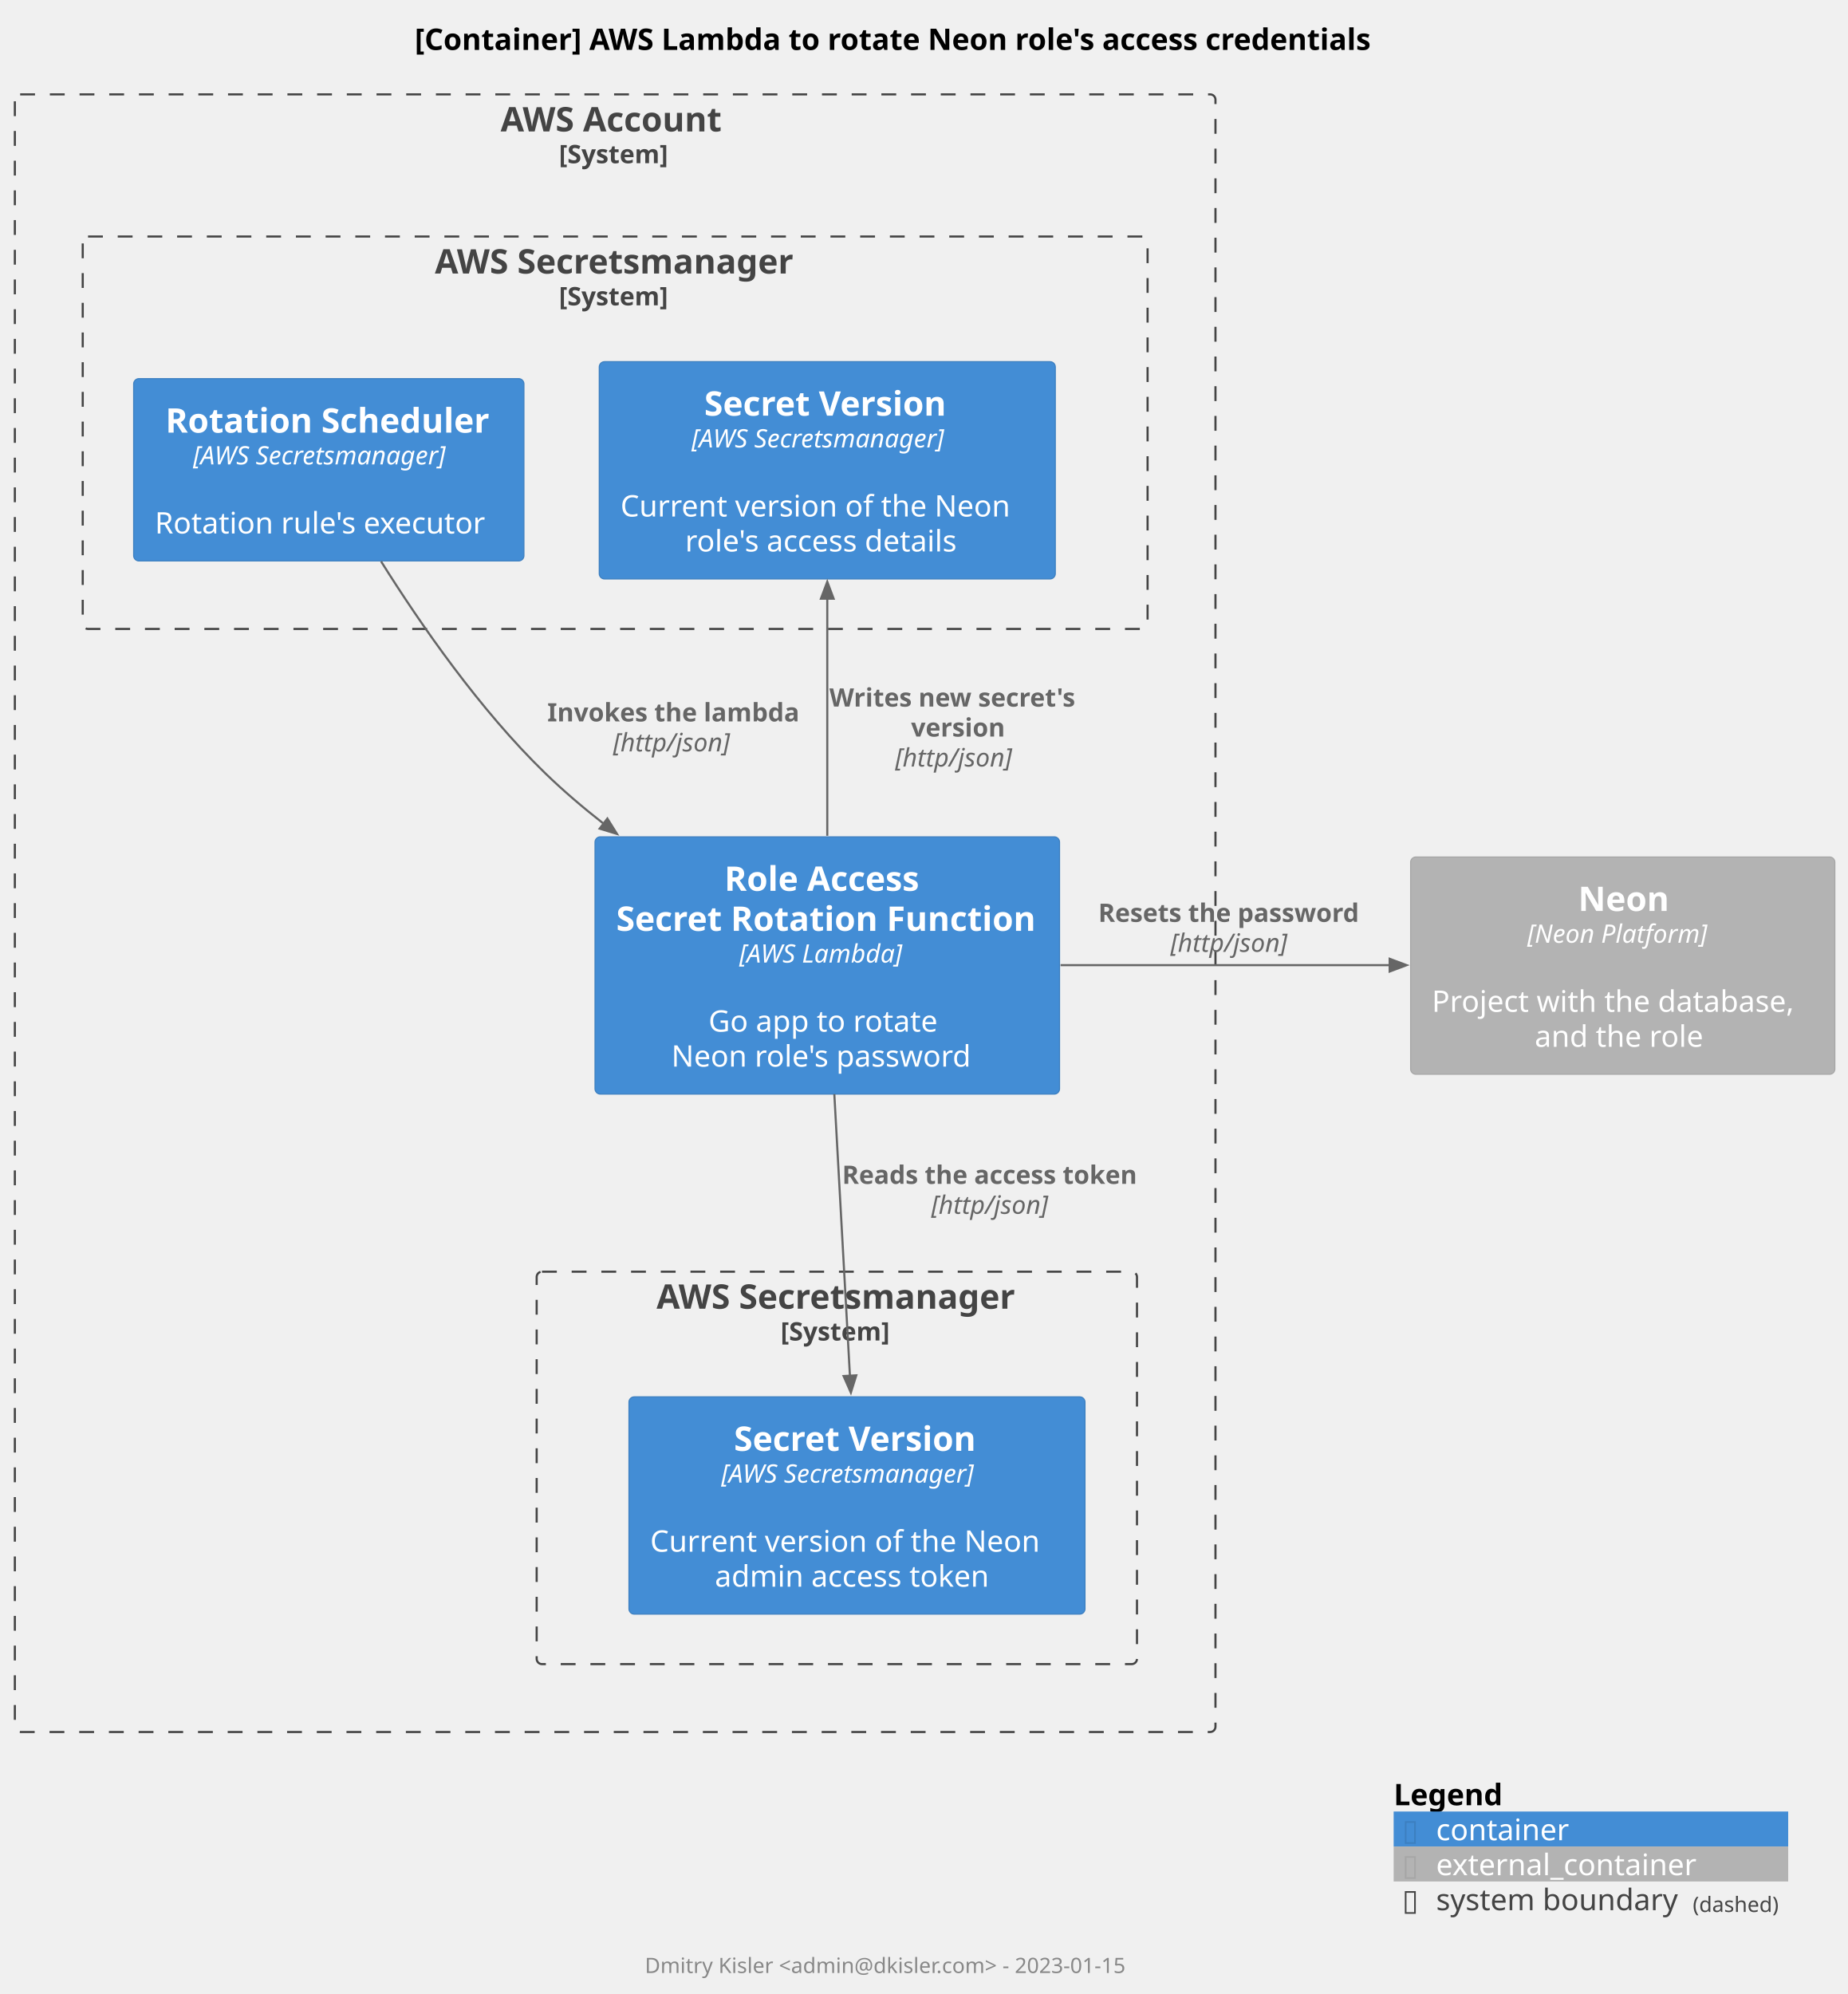
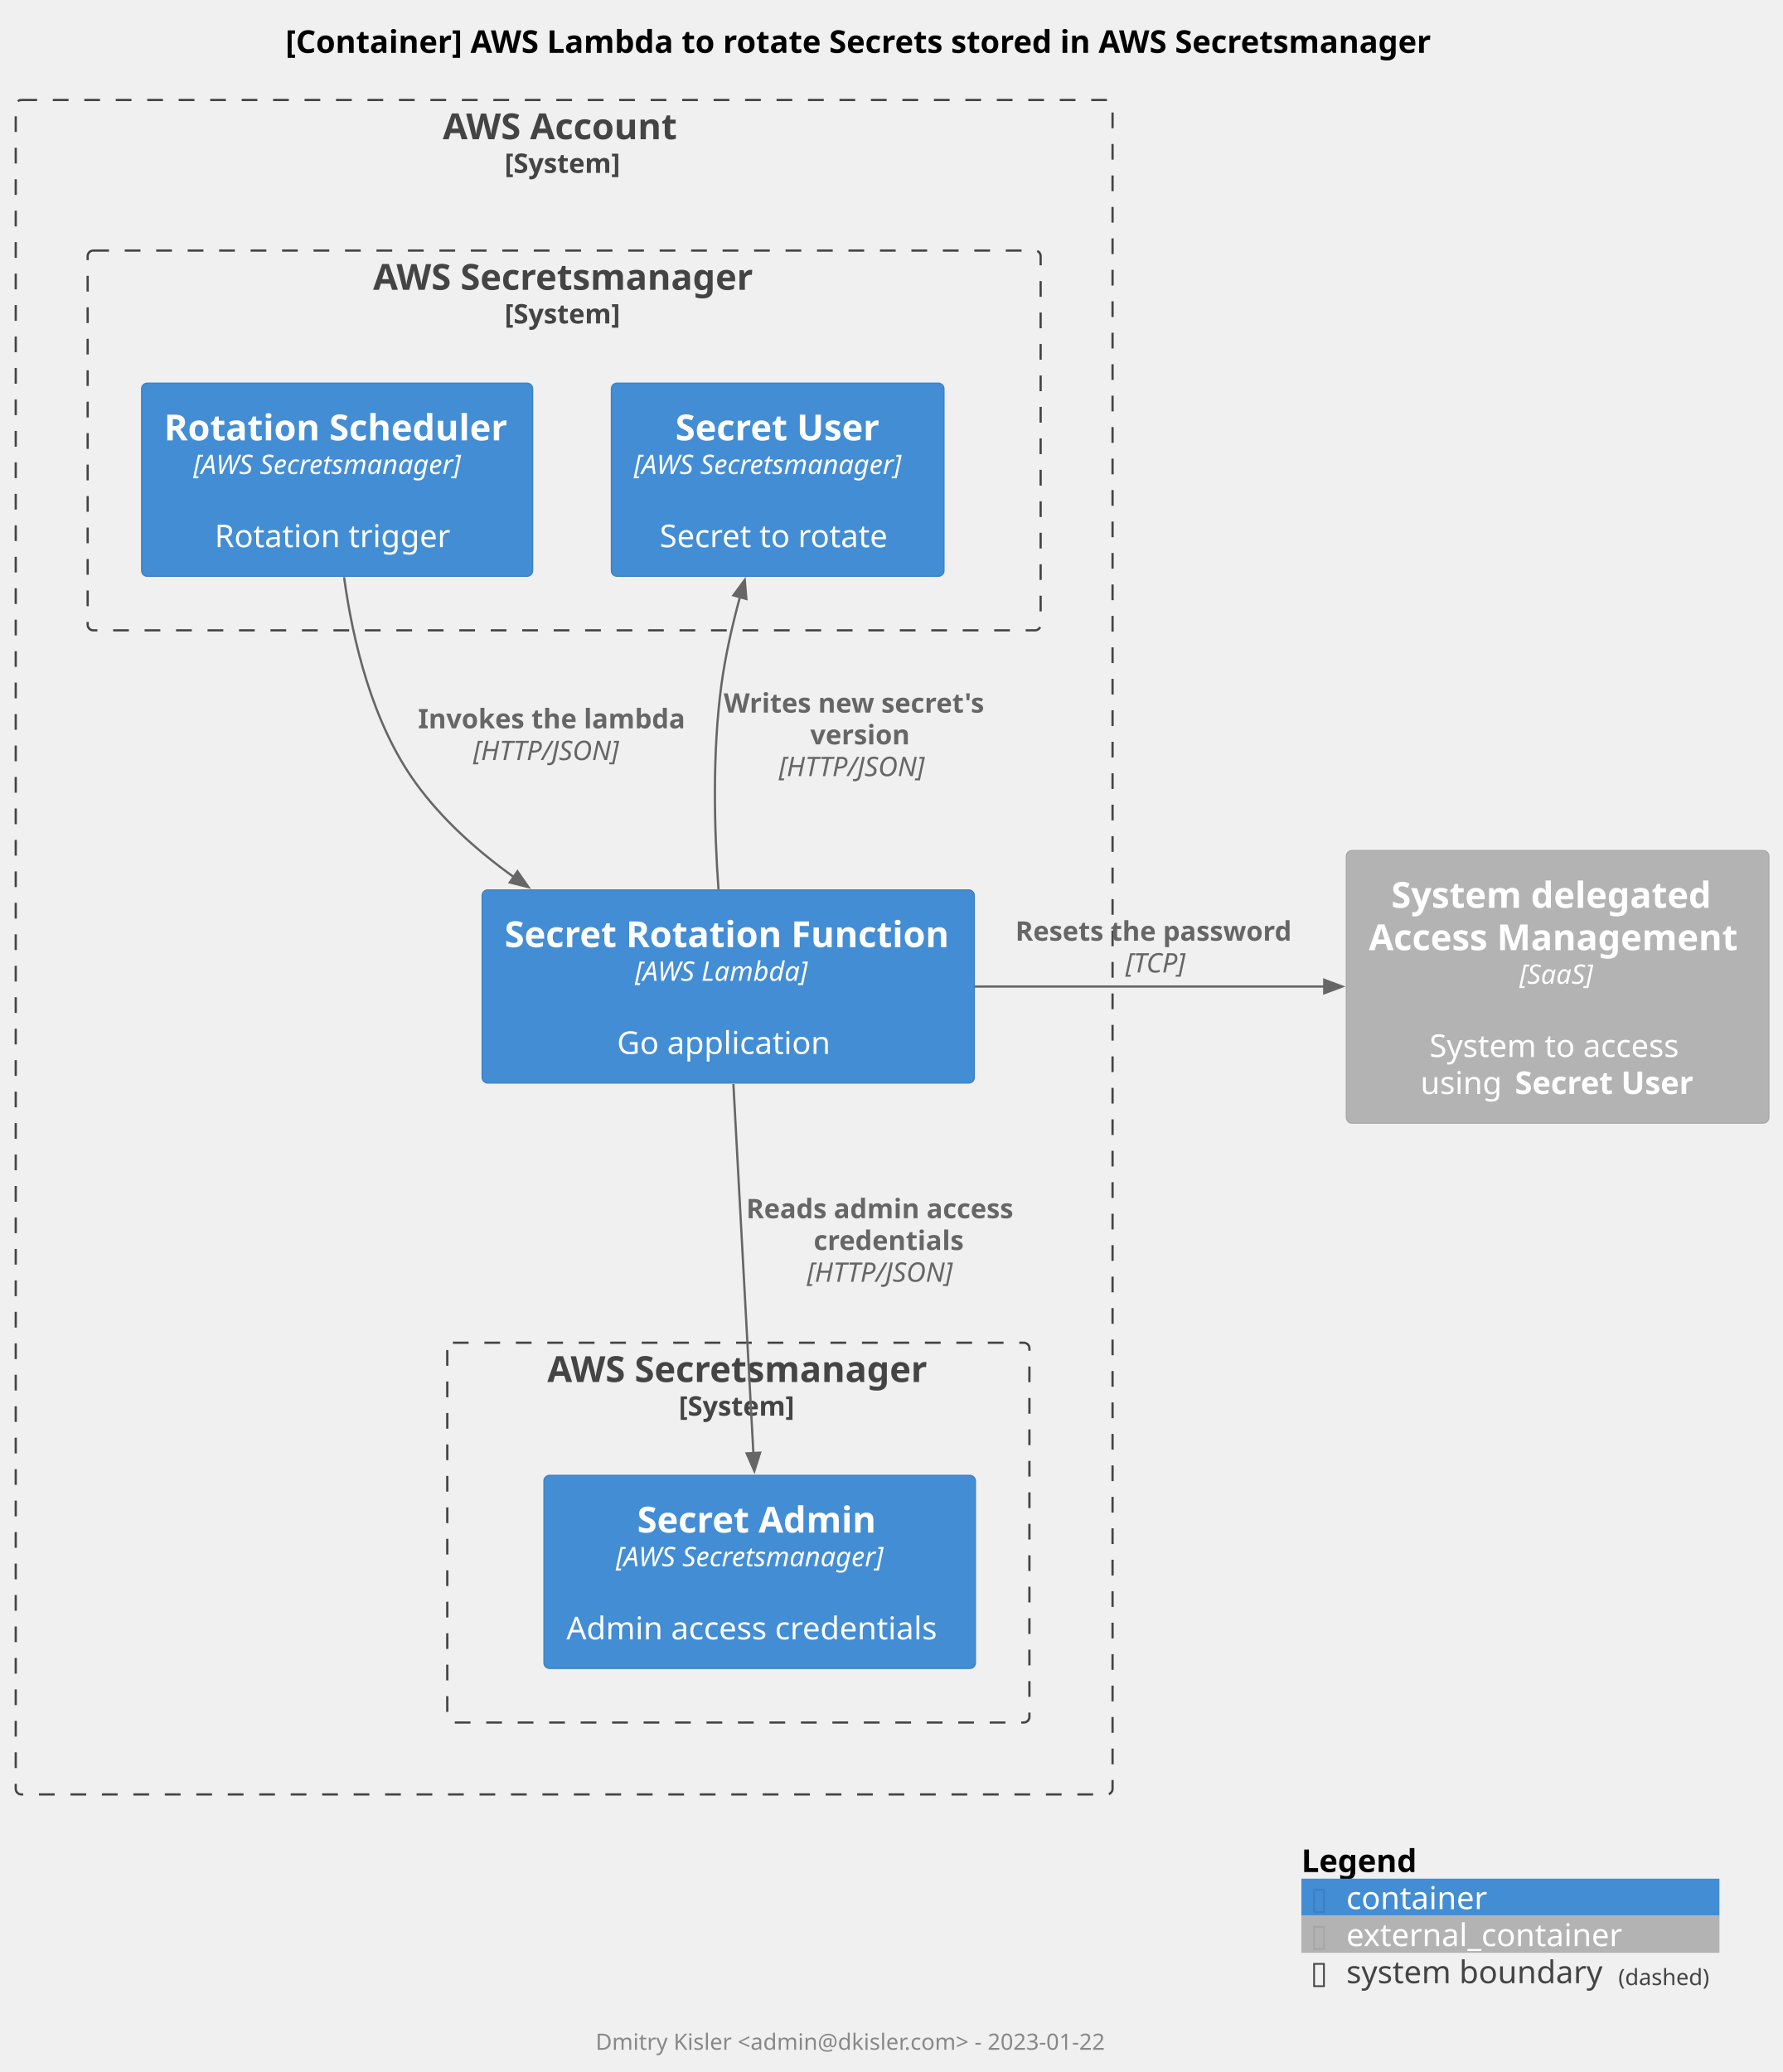
- <svg xmlns="http://www.w3.org/2000/svg" contentStyleType="text/css" height="940px" preserveAspectRatio="none" style="width:871px;height:940px;background:#FFFFFF;" version="1.1" viewBox="0 0 871 940" width="871px" zoomAndPan="magnify">
+ <svg xmlns="http://www.w3.org/2000/svg" contentStyleType="text/css" height="922px" preserveAspectRatio="none" style="width:793px;height:922px;background:#FFFFFF;" version="1.1" viewBox="0 0 793 922" width="793px" zoomAndPan="magnify">
  <defs />
  <g>
-     <rect fill="none" height="26.488" id="_title" style="stroke:none;stroke-width:1.0;" width="476" x="190.5" y="5" />
-     <text fill="#000000" font-family="sans-serif" font-size="14" font-weight="bold" lengthAdjust="spacing" textLength="466" x="195.5" y="23.535">[Container] AWS Lambda to rotate Neon role's access credentials</text>
+     <rect fill="none" height="26.488" id="_title" style="stroke:none;stroke-width:1.0;" width="535" x="122" y="5" />
+     <text fill="#000000" font-family="sans-serif" font-size="14" font-weight="bold" lengthAdjust="spacing" textLength="525" x="127" y="23.535">[Container] AWS Lambda to rotate Secrets stored in AWS Secretsmanager</text>
    <g id="cluster_aws">
-       <rect fill="none" height="772" rx="2.5" ry="2.5" style="stroke:#444444;stroke-width:1.0;stroke-dasharray:7.0,7.0;" width="566" x="7" y="44.488" />
-       <text fill="#444444" font-family="sans-serif" font-size="16" font-weight="bold" lengthAdjust="spacing" textLength="108" x="236" y="61.957">AWS Account</text>
-       <text fill="#444444" font-family="sans-serif" font-size="12" font-weight="bold" lengthAdjust="spacing" textLength="53" x="263.5" y="76.934">[System]</text>
+       <rect fill="none" height="754" rx="2.5" ry="2.5" style="stroke:#444444;stroke-width:1.0;stroke-dasharray:7.0,7.0;" width="488" x="7" y="44.488" />
+       <text fill="#444444" font-family="sans-serif" font-size="16" font-weight="bold" lengthAdjust="spacing" textLength="108" x="197" y="61.957">AWS Account</text>
+       <text fill="#444444" font-family="sans-serif" font-size="12" font-weight="bold" lengthAdjust="spacing" textLength="53" x="224.5" y="76.934">[System]</text>
    </g>
    <g id="cluster_sm_container_admin">
-       <rect fill="none" height="185" rx="2.5" ry="2.5" style="stroke:#444444;stroke-width:1.0;stroke-dasharray:7.0,7.0;" width="283" x="253" y="599.488" />
-       <text fill="#444444" font-family="sans-serif" font-size="16" font-weight="bold" lengthAdjust="spacing" textLength="170" x="309.5" y="616.957">AWS Secretsmanager</text>
-       <text fill="#444444" font-family="sans-serif" font-size="12" font-weight="bold" lengthAdjust="spacing" textLength="53" x="368" y="631.934">[System]</text>
+       <rect fill="none" height="169" rx="2.5" ry="2.5" style="stroke:#444444;stroke-width:1.0;stroke-dasharray:7.0,7.0;" width="259" x="199" y="597.488" />
+       <text fill="#444444" font-family="sans-serif" font-size="16" font-weight="bold" lengthAdjust="spacing" textLength="170" x="243.5" y="614.957">AWS Secretsmanager</text>
+       <text fill="#444444" font-family="sans-serif" font-size="12" font-weight="bold" lengthAdjust="spacing" textLength="53" x="302" y="629.934">[System]</text>
    </g>
    <g id="cluster_sm_container">
-       <rect fill="none" height="185" rx="2.5" ry="2.5" style="stroke:#444444;stroke-width:1.0;stroke-dasharray:7.0,7.0;" width="502" x="39" y="111.488" />
-       <text fill="#444444" font-family="sans-serif" font-size="16" font-weight="bold" lengthAdjust="spacing" textLength="170" x="205" y="128.957">AWS Secretsmanager</text>
-       <text fill="#444444" font-family="sans-serif" font-size="12" font-weight="bold" lengthAdjust="spacing" textLength="53" x="263.5" y="143.934">[System]</text>
+       <rect fill="none" height="169" rx="2.5" ry="2.5" style="stroke:#444444;stroke-width:1.0;stroke-dasharray:7.0,7.0;" width="424" x="39" y="111.488" />
+       <text fill="#444444" font-family="sans-serif" font-size="16" font-weight="bold" lengthAdjust="spacing" textLength="170" x="166" y="128.957">AWS Secretsmanager</text>
+       <text fill="#444444" font-family="sans-serif" font-size="12" font-weight="bold" lengthAdjust="spacing" textLength="53" x="224.5" y="143.934">[System]</text>
    </g>
    <g id="elem_lambda">
-       <rect fill="#438DD5" height="121.285" rx="2.5" ry="2.5" style="stroke:#3C7FC0;stroke-width:0.5;" width="219" x="280.5" y="394.488" />
-       <text fill="#FFFFFF" font-family="sans-serif" font-size="16" font-weight="bold" lengthAdjust="spacing" textLength="97" x="341.5" y="419.957">Role Access</text>
-       <text fill="#FFFFFF" font-family="sans-serif" font-size="16" font-weight="bold" lengthAdjust="spacing" textLength="199" x="290.5" y="438.801">Secret Rotation Function</text>
-       <text fill="#FFFFFF" font-family="sans-serif" font-size="12" font-style="italic" lengthAdjust="spacing" textLength="83" x="348.5" y="453.777">[AWS Lambda]</text>
-       <text fill="#FFFFFF" font-family="sans-serif" font-size="14" lengthAdjust="spacing" textLength="4" x="388" y="469.844"> </text>
-       <text fill="#FFFFFF" font-family="sans-serif" font-size="14" lengthAdjust="spacing" textLength="112" x="334" y="486.332">Go app to rotate</text>
-       <text fill="#FFFFFF" font-family="sans-serif" font-size="14" lengthAdjust="spacing" textLength="147" x="316.5" y="502.82">Neon role's password</text>
+       <rect fill="#438DD5" height="85.953" rx="2.5" ry="2.5" style="stroke:#3C7FC0;stroke-width:0.5;" width="219" x="214.5" y="395.988" />
+       <text fill="#FFFFFF" font-family="sans-serif" font-size="16" font-weight="bold" lengthAdjust="spacing" textLength="199" x="224.5" y="421.457">Secret Rotation Function</text>
+       <text fill="#FFFFFF" font-family="sans-serif" font-size="12" font-style="italic" lengthAdjust="spacing" textLength="83" x="282.5" y="436.434">[AWS Lambda]</text>
+       <text fill="#FFFFFF" font-family="sans-serif" font-size="14" lengthAdjust="spacing" textLength="4" x="322" y="452.5"> </text>
+       <text fill="#FFFFFF" font-family="sans-serif" font-size="14" lengthAdjust="spacing" textLength="99" x="274.5" y="468.988">Go application</text>
    </g>
    <g id="elem_sm_admin">
-       <rect fill="#438DD5" height="102.441" rx="2.5" ry="2.5" style="stroke:#3C7FC0;stroke-width:0.5;" width="215" x="296.5" y="658.488" />
-       <text fill="#FFFFFF" font-family="sans-serif" font-size="16" font-weight="bold" lengthAdjust="spacing" textLength="116" x="346" y="683.957">Secret Version</text>
-       <text fill="#FFFFFF" font-family="sans-serif" font-size="12" font-style="italic" lengthAdjust="spacing" textLength="128" x="340" y="698.934">[AWS Secretsmanager]</text>
-       <text fill="#FFFFFF" font-family="sans-serif" font-size="14" lengthAdjust="spacing" textLength="4" x="402" y="715"> </text>
-       <text fill="#FFFFFF" font-family="sans-serif" font-size="14" lengthAdjust="spacing" textLength="191" x="306.5" y="731.488">Current version of the Neon</text>
-       <text fill="#FFFFFF" font-family="sans-serif" font-size="14" lengthAdjust="spacing" textLength="134" x="337" y="747.977">admin access token</text>
+       <rect fill="#438DD5" height="85.953" rx="2.5" ry="2.5" style="stroke:#3C7FC0;stroke-width:0.5;" width="192" x="242" y="656.488" />
+       <text fill="#FFFFFF" font-family="sans-serif" font-size="16" font-weight="bold" lengthAdjust="spacing" textLength="109" x="283.5" y="681.957">Secret Admin</text>
+       <text fill="#FFFFFF" font-family="sans-serif" font-size="12" font-style="italic" lengthAdjust="spacing" textLength="128" x="274" y="696.934">[AWS Secretsmanager]</text>
+       <text fill="#FFFFFF" font-family="sans-serif" font-size="14" lengthAdjust="spacing" textLength="4" x="336" y="713"> </text>
+       <text fill="#FFFFFF" font-family="sans-serif" font-size="14" lengthAdjust="spacing" textLength="172" x="252" y="729.488">Admin access credentials</text>
    </g>
    <g id="elem_sm">
-       <rect fill="#438DD5" height="102.441" rx="2.5" ry="2.5" style="stroke:#3C7FC0;stroke-width:0.5;" width="215" x="282.5" y="170.488" />
-       <text fill="#FFFFFF" font-family="sans-serif" font-size="16" font-weight="bold" lengthAdjust="spacing" textLength="116" x="332" y="195.957">Secret Version</text>
-       <text fill="#FFFFFF" font-family="sans-serif" font-size="12" font-style="italic" lengthAdjust="spacing" textLength="128" x="326" y="210.934">[AWS Secretsmanager]</text>
-       <text fill="#FFFFFF" font-family="sans-serif" font-size="14" lengthAdjust="spacing" textLength="4" x="388" y="227"> </text>
-       <text fill="#FFFFFF" font-family="sans-serif" font-size="14" lengthAdjust="spacing" textLength="191" x="292.5" y="243.488">Current version of the Neon</text>
-       <text fill="#FFFFFF" font-family="sans-serif" font-size="14" lengthAdjust="spacing" textLength="134" x="323" y="259.977">role's access details</text>
+       <rect fill="#438DD5" height="85.953" rx="2.5" ry="2.5" style="stroke:#3C7FC0;stroke-width:0.5;" width="148" x="272" y="170.488" />
+       <text fill="#FFFFFF" font-family="sans-serif" font-size="16" font-weight="bold" lengthAdjust="spacing" textLength="91" x="300.5" y="195.957">Secret User</text>
+       <text fill="#FFFFFF" font-family="sans-serif" font-size="12" font-style="italic" lengthAdjust="spacing" textLength="128" x="282" y="210.934">[AWS Secretsmanager]</text>
+       <text fill="#FFFFFF" font-family="sans-serif" font-size="14" lengthAdjust="spacing" textLength="4" x="344" y="227"> </text>
+       <text fill="#FFFFFF" font-family="sans-serif" font-size="14" lengthAdjust="spacing" textLength="105" x="293.5" y="243.488">Secret to rotate</text>
    </g>
    <g id="elem_schedule">
-       <rect fill="#438DD5" height="85.953" rx="2.5" ry="2.5" style="stroke:#3C7FC0;stroke-width:0.5;" width="184" x="63" y="178.488" />
-       <text fill="#FFFFFF" font-family="sans-serif" font-size="16" font-weight="bold" lengthAdjust="spacing" textLength="154" x="78" y="203.957">Rotation Scheduler</text>
-       <text fill="#FFFFFF" font-family="sans-serif" font-size="12" font-style="italic" lengthAdjust="spacing" textLength="128" x="91" y="218.934">[AWS Secretsmanager]</text>
-       <text fill="#FFFFFF" font-family="sans-serif" font-size="14" lengthAdjust="spacing" textLength="4" x="153" y="235"> </text>
-       <text fill="#FFFFFF" font-family="sans-serif" font-size="14" lengthAdjust="spacing" textLength="164" x="73" y="251.488">Rotation rule's executor</text>
+       <rect fill="#438DD5" height="85.953" rx="2.5" ry="2.5" style="stroke:#3C7FC0;stroke-width:0.5;" width="174" x="63" y="170.488" />
+       <text fill="#FFFFFF" font-family="sans-serif" font-size="16" font-weight="bold" lengthAdjust="spacing" textLength="154" x="73" y="195.957">Rotation Scheduler</text>
+       <text fill="#FFFFFF" font-family="sans-serif" font-size="12" font-style="italic" lengthAdjust="spacing" textLength="128" x="86" y="210.934">[AWS Secretsmanager]</text>
+       <text fill="#FFFFFF" font-family="sans-serif" font-size="14" lengthAdjust="spacing" textLength="4" x="148" y="227"> </text>
+       <text fill="#FFFFFF" font-family="sans-serif" font-size="14" lengthAdjust="spacing" textLength="109" x="95.5" y="243.488">Rotation trigger</text>
    </g>
-     <g id="elem_neon">
-       <rect fill="#B3B3B3" height="102.441" rx="2.5" ry="2.5" style="stroke:#A6A6A6;stroke-width:0.5;" width="200" x="665" y="403.988" />
-       <text fill="#FFFFFF" font-family="sans-serif" font-size="16" font-weight="bold" lengthAdjust="spacing" textLength="42" x="744" y="429.457">Neon</text>
-       <text fill="#FFFFFF" font-family="sans-serif" font-size="12" font-style="italic" lengthAdjust="spacing" textLength="90" x="720" y="444.434">[Neon Platform]</text>
-       <text fill="#FFFFFF" font-family="sans-serif" font-size="14" lengthAdjust="spacing" textLength="4" x="763" y="460.5"> </text>
-       <text fill="#FFFFFF" font-family="sans-serif" font-size="14" lengthAdjust="spacing" textLength="176" x="675" y="476.988">Project with the database,</text>
-       <text fill="#FFFFFF" font-family="sans-serif" font-size="14" lengthAdjust="spacing" textLength="83" x="723.5" y="493.477">and the role</text>
+     <g id="elem_service">
+       <rect fill="#B3B3B3" height="121.285" rx="2.5" ry="2.5" style="stroke:#A6A6A6;stroke-width:0.5;" width="188" x="599" y="378.488" />
+       <text fill="#FFFFFF" font-family="sans-serif" font-size="16" font-weight="bold" lengthAdjust="spacing" textLength="143" x="619" y="403.957">System delegated</text>
+       <text fill="#FFFFFF" font-family="sans-serif" font-size="16" font-weight="bold" lengthAdjust="spacing" textLength="168" x="609" y="422.801">Access Management</text>
+       <text fill="#FFFFFF" font-family="sans-serif" font-size="12" font-style="italic" lengthAdjust="spacing" textLength="34" x="676" y="437.777">[SaaS]</text>
+       <text fill="#FFFFFF" font-family="sans-serif" font-size="14" lengthAdjust="spacing" textLength="4" x="691" y="453.844"> </text>
+       <text fill="#FFFFFF" font-family="sans-serif" font-size="14" lengthAdjust="spacing" textLength="114" x="636" y="470.332">System to access</text>
+       <text fill="#FFFFFF" font-family="sans-serif" font-size="14" lengthAdjust="spacing" textLength="38" x="632" y="486.82">using</text>
+       <text fill="#FFFFFF" font-family="sans-serif" font-size="14" font-weight="bold" lengthAdjust="spacing" textLength="80" x="674" y="486.82">Secret User</text>
    </g>
    <g id="link_schedule_lambda">
-       <path d="M179.66,264.668 C198.46,294.638 226.28,334.688 257,364.488 C265.52,372.748 274.89,380.738 284.59,388.328 " fill="none" id="schedule-to-lambda" style="stroke:#666666;stroke-width:1.0;" />
-       <polygon fill="#666666" points="290.86,393.118,286.335,385.871,282.685,390.634,290.86,393.118" style="stroke:#666666;stroke-width:1.0;" />
-       <text fill="#666666" font-family="sans-serif" font-size="12" font-weight="bold" lengthAdjust="spacing" textLength="123" x="258" y="340.09">Invokes the lambda</text>
-       <text fill="#666666" font-family="sans-serif" font-size="12" font-style="italic" lengthAdjust="spacing" textLength="61" x="289" y="354.223">[http/json]</text>
+       <path d="M153.08,256.838 C156.94,285.048 165.6,321.718 185,348.488 C196.68,364.608 212.24,378.568 228.72,390.348 " fill="none" id="schedule-to-lambda" style="stroke:#666666;stroke-width:1.0;" />
+       <polygon fill="#666666" points="235.1,394.748,230.218,387.736,226.811,392.675,235.1,394.748" style="stroke:#666666;stroke-width:1.0;" />
+       <text fill="#666666" font-family="sans-serif" font-size="12" font-weight="bold" lengthAdjust="spacing" textLength="123" x="186" y="324.09">Invokes the lambda</text>
+       <text fill="#666666" font-family="sans-serif" font-size="12" font-style="italic" lengthAdjust="spacing" textLength="74" x="210.5" y="338.223">[HTTP/JSON]</text>
    </g>
    <g id="link_lambda_sm">
-       <path d="M390,394.008 C390,359.588 390,316.528 390,282.168 " fill="none" id="lambda-to-sm" style="stroke:#666666;stroke-width:1.0;" />
-       <polygon fill="#666666" points="390,274.238,387,282.238,393,282.238,390,274.238" style="stroke:#666666;stroke-width:1.0;" />
-       <text fill="#666666" font-family="sans-serif" font-size="12" font-weight="bold" lengthAdjust="spacing" textLength="119" x="391" y="333.09">Writes new secret's</text>
-       <text fill="#666666" font-family="sans-serif" font-size="12" font-weight="bold" lengthAdjust="spacing" textLength="46" x="429.5" y="347.223">version</text>
-       <text fill="#666666" font-family="sans-serif" font-size="12" font-style="italic" lengthAdjust="spacing" textLength="61" x="422" y="361.356">[http/json]</text>
+       <path d="M319.66,395.708 C317.79,369.358 316.87,334.808 321,304.488 C322.74,291.688 325.82,278.138 329.24,265.548 " fill="none" id="lambda-to-sm" style="stroke:#666666;stroke-width:1.0;" />
+       <polygon fill="#666666" points="331.36,258.028,326.301,264.914,332.076,266.542,331.36,258.028" style="stroke:#666666;stroke-width:1.0;" />
+       <text fill="#666666" font-family="sans-serif" font-size="12" font-weight="bold" lengthAdjust="spacing" textLength="119" x="322" y="317.09">Writes new secret's</text>
+       <text fill="#666666" font-family="sans-serif" font-size="12" font-weight="bold" lengthAdjust="spacing" textLength="46" x="360.5" y="331.223">version</text>
+       <text fill="#666666" font-family="sans-serif" font-size="12" font-style="italic" lengthAdjust="spacing" textLength="74" x="346.5" y="345.356">[HTTP/JSON]</text>
    </g>
    <g id="link_lambda_sm_admin">
-       <path d="M393.32,515.828 C395.54,555.928 398.46,608.518 400.68,648.618 " fill="none" id="lambda-to-sm_admin" style="stroke:#666666;stroke-width:1.0;" />
-       <polygon fill="#666666" points="401.12,656.508,403.672,648.354,397.682,648.687,401.12,656.508" style="stroke:#666666;stroke-width:1.0;" />
-       <text fill="#666666" font-family="sans-serif" font-size="12" font-weight="bold" lengthAdjust="spacing" textLength="145" x="397" y="558.09">Reads the access token</text>
-       <text fill="#666666" font-family="sans-serif" font-size="12" font-style="italic" lengthAdjust="spacing" textLength="61" x="439" y="572.223">[http/json]</text>
+       <path d="M326.3,482.388 C328.73,527.368 332.58,598.478 335.2,646.738 " fill="none" id="lambda-to-sm_admin" style="stroke:#666666;stroke-width:1.0;" />
+       <polygon fill="#666666" points="335.62,654.558,338.187,646.409,332.196,646.731,335.62,654.558" style="stroke:#666666;stroke-width:1.0;" />
+       <text fill="#666666" font-family="sans-serif" font-size="12" font-weight="bold" lengthAdjust="spacing" textLength="124" x="332" y="542.09">Reads admin access</text>
+       <text fill="#666666" font-family="sans-serif" font-size="12" font-weight="bold" lengthAdjust="spacing" textLength="68" x="362" y="556.223">credentials</text>
+       <text fill="#666666" font-family="sans-serif" font-size="12" font-style="italic" lengthAdjust="spacing" textLength="74" x="359" y="570.356">[HTTP/JSON]</text>
    </g>
-     <g id="link_lambda_neon">
-       <path d="M499.98,454.988 C548.91,454.988 606.39,454.988 655.29,454.988 " fill="none" id="lambda-to-neon" style="stroke:#666666;stroke-width:1.0;" />
-       <polygon fill="#666666" points="663.12,454.988,655.12,451.988,655.12,457.988,663.12,454.988" style="stroke:#666666;stroke-width:1.0;" />
-       <text fill="#666666" font-family="sans-serif" font-size="12" font-weight="bold" lengthAdjust="spacing" textLength="129" x="517.75" y="434.59">Resets the password</text>
-       <text fill="#666666" font-family="sans-serif" font-size="12" font-style="italic" lengthAdjust="spacing" textLength="61" x="551.75" y="448.723">[http/json]</text>
+     <g id="link_lambda_service">
+       <path d="M433.71,438.988 C483.01,438.988 540.88,438.988 589.43,438.988 " fill="none" id="lambda-to-service" style="stroke:#666666;stroke-width:1.0;" />
+       <polygon fill="#666666" points="597.18,438.988,589.18,435.988,589.18,441.988,597.18,438.988" style="stroke:#666666;stroke-width:1.0;" />
+       <text fill="#666666" font-family="sans-serif" font-size="12" font-weight="bold" lengthAdjust="spacing" textLength="129" x="451.75" y="418.59">Resets the password</text>
+       <text fill="#666666" font-family="sans-serif" font-size="12" font-style="italic" lengthAdjust="spacing" textLength="31" x="500.75" y="432.723">[TCP]</text>
    </g>
-     <rect fill="none" height="81.953" id="_legend" rx="7.5" ry="7.5" style="stroke:none;stroke-width:1.0;" width="198" x="651" y="829.488" />
-     <rect height="16.488" style="stroke:none;stroke-width:1.0;fill:none;" width="186" x="657" y="837.488" />
-     <text fill="#000000" font-family="sans-serif" font-size="14" font-weight="bold" lengthAdjust="spacing" textLength="51" x="657" y="851.023">Legend</text>
-     <text fill="#FFFFFF" font-family="sans-serif" font-size="14" lengthAdjust="spacing" textLength="4" x="708" y="851.023"> </text>
-     <rect fill="#438DD5" height="16.488" style="stroke:none;stroke-width:1.0;" width="186" x="657" y="853.977" />
-     <text fill="#3C7FC0" font-family="sans-serif" font-size="14" lengthAdjust="spacing" textLength="8" x="661" y="867.512">▯</text>
-     <text fill="#FFFFFF" font-family="sans-serif" font-size="14" lengthAdjust="spacing" textLength="4" x="669" y="867.512"> </text>
-     <text fill="#FFFFFF" font-family="sans-serif" font-size="14" lengthAdjust="spacing" textLength="65" x="677" y="867.512">container</text>
-     <text fill="#FFFFFF" font-family="sans-serif" font-size="14" lengthAdjust="spacing" textLength="4" x="746" y="867.512"> </text>
-     <rect fill="#B3B3B3" height="16.488" style="stroke:none;stroke-width:1.0;" width="186" x="657" y="870.465" />
-     <text fill="#A6A6A6" font-family="sans-serif" font-size="14" lengthAdjust="spacing" textLength="8" x="661" y="884">▯</text>
-     <text fill="#FFFFFF" font-family="sans-serif" font-size="14" lengthAdjust="spacing" textLength="4" x="669" y="884"> </text>
-     <text fill="#FFFFFF" font-family="sans-serif" font-size="14" lengthAdjust="spacing" textLength="129" x="677" y="884">external_container</text>
-     <text fill="#FFFFFF" font-family="sans-serif" font-size="14" lengthAdjust="spacing" textLength="4" x="810" y="884"> </text>
-     <rect height="16.488" style="stroke:none;stroke-width:1.0;fill:none;" width="186" x="657" y="886.953" />
-     <text fill="#444444" font-family="sans-serif" font-size="14" lengthAdjust="spacing" textLength="8" x="661" y="900.488">▯</text>
-     <text fill="#FFFFFF" font-family="sans-serif" font-size="14" lengthAdjust="spacing" textLength="4" x="669" y="900.488"> </text>
-     <text fill="#444444" font-family="sans-serif" font-size="14" lengthAdjust="spacing" textLength="117" x="677" y="900.488">system boundary</text>
-     <text fill="#444444" font-family="sans-serif" font-size="10" lengthAdjust="spacing" textLength="41" x="798" y="901.332">(dashed)</text>
-     <text fill="#FFFFFF" font-family="sans-serif" font-size="14" lengthAdjust="spacing" textLength="4" x="839" y="900.488"> </text>
-     <line style="stroke:#00000000;stroke-width:1.0;" x1="657" x2="843" y1="837.488" y2="837.488" />
-     <line style="stroke:#00000000;stroke-width:1.0;" x1="657" x2="843" y1="853.977" y2="853.977" />
-     <line style="stroke:#00000000;stroke-width:1.0;" x1="657" x2="843" y1="870.465" y2="870.465" />
-     <line style="stroke:#00000000;stroke-width:1.0;" x1="657" x2="843" y1="886.953" y2="886.953" />
-     <line style="stroke:#00000000;stroke-width:1.0;" x1="657" x2="843" y1="903.441" y2="903.441" />
-     <line style="stroke:#00000000;stroke-width:1.0;" x1="657" x2="657" y1="837.488" y2="903.441" />
-     <line style="stroke:#00000000;stroke-width:1.0;" x1="843" x2="843" y1="837.488" y2="903.441" />
-     <rect fill="none" height="11.777" style="stroke:none;stroke-width:1.0;" width="249" x="304" y="920.441" />
-     <text fill="#888888" font-family="sans-serif" font-size="10" lengthAdjust="spacing" textLength="249" x="304" y="930.109">Dmitry Kisler &lt;admin@dkisler.com&gt; - 2023-01-15</text>
+     <rect fill="none" height="81.953" id="_legend" rx="7.5" ry="7.5" style="stroke:none;stroke-width:1.0;" width="198" x="573" y="811.488" />
+     <rect height="16.488" style="stroke:none;stroke-width:1.0;fill:none;" width="186" x="579" y="819.488" />
+     <text fill="#000000" font-family="sans-serif" font-size="14" font-weight="bold" lengthAdjust="spacing" textLength="51" x="579" y="833.023">Legend</text>
+     <text fill="#FFFFFF" font-family="sans-serif" font-size="14" lengthAdjust="spacing" textLength="4" x="630" y="833.023"> </text>
+     <rect fill="#438DD5" height="16.488" style="stroke:none;stroke-width:1.0;" width="186" x="579" y="835.977" />
+     <text fill="#3C7FC0" font-family="sans-serif" font-size="14" lengthAdjust="spacing" textLength="8" x="583" y="849.512">▯</text>
+     <text fill="#FFFFFF" font-family="sans-serif" font-size="14" lengthAdjust="spacing" textLength="4" x="591" y="849.512"> </text>
+     <text fill="#FFFFFF" font-family="sans-serif" font-size="14" lengthAdjust="spacing" textLength="65" x="599" y="849.512">container</text>
+     <text fill="#FFFFFF" font-family="sans-serif" font-size="14" lengthAdjust="spacing" textLength="4" x="668" y="849.512"> </text>
+     <rect fill="#B3B3B3" height="16.488" style="stroke:none;stroke-width:1.0;" width="186" x="579" y="852.465" />
+     <text fill="#A6A6A6" font-family="sans-serif" font-size="14" lengthAdjust="spacing" textLength="8" x="583" y="866">▯</text>
+     <text fill="#FFFFFF" font-family="sans-serif" font-size="14" lengthAdjust="spacing" textLength="4" x="591" y="866"> </text>
+     <text fill="#FFFFFF" font-family="sans-serif" font-size="14" lengthAdjust="spacing" textLength="129" x="599" y="866">external_container</text>
+     <text fill="#FFFFFF" font-family="sans-serif" font-size="14" lengthAdjust="spacing" textLength="4" x="732" y="866"> </text>
+     <rect height="16.488" style="stroke:none;stroke-width:1.0;fill:none;" width="186" x="579" y="868.953" />
+     <text fill="#444444" font-family="sans-serif" font-size="14" lengthAdjust="spacing" textLength="8" x="583" y="882.488">▯</text>
+     <text fill="#FFFFFF" font-family="sans-serif" font-size="14" lengthAdjust="spacing" textLength="4" x="591" y="882.488"> </text>
+     <text fill="#444444" font-family="sans-serif" font-size="14" lengthAdjust="spacing" textLength="117" x="599" y="882.488">system boundary</text>
+     <text fill="#444444" font-family="sans-serif" font-size="10" lengthAdjust="spacing" textLength="41" x="720" y="883.332">(dashed)</text>
+     <text fill="#FFFFFF" font-family="sans-serif" font-size="14" lengthAdjust="spacing" textLength="4" x="761" y="882.488"> </text>
+     <line style="stroke:#00000000;stroke-width:1.0;" x1="579" x2="765" y1="819.488" y2="819.488" />
+     <line style="stroke:#00000000;stroke-width:1.0;" x1="579" x2="765" y1="835.977" y2="835.977" />
+     <line style="stroke:#00000000;stroke-width:1.0;" x1="579" x2="765" y1="852.465" y2="852.465" />
+     <line style="stroke:#00000000;stroke-width:1.0;" x1="579" x2="765" y1="868.953" y2="868.953" />
+     <line style="stroke:#00000000;stroke-width:1.0;" x1="579" x2="765" y1="885.441" y2="885.441" />
+     <line style="stroke:#00000000;stroke-width:1.0;" x1="579" x2="579" y1="819.488" y2="885.441" />
+     <line style="stroke:#00000000;stroke-width:1.0;" x1="765" x2="765" y1="819.488" y2="885.441" />
+     <rect fill="none" height="11.777" style="stroke:none;stroke-width:1.0;" width="249" x="265" y="902.441" />
+     <text fill="#888888" font-family="sans-serif" font-size="10" lengthAdjust="spacing" textLength="249" x="265" y="912.109">Dmitry Kisler &lt;admin@dkisler.com&gt; - 2023-01-22</text>
  </g>
</svg>
